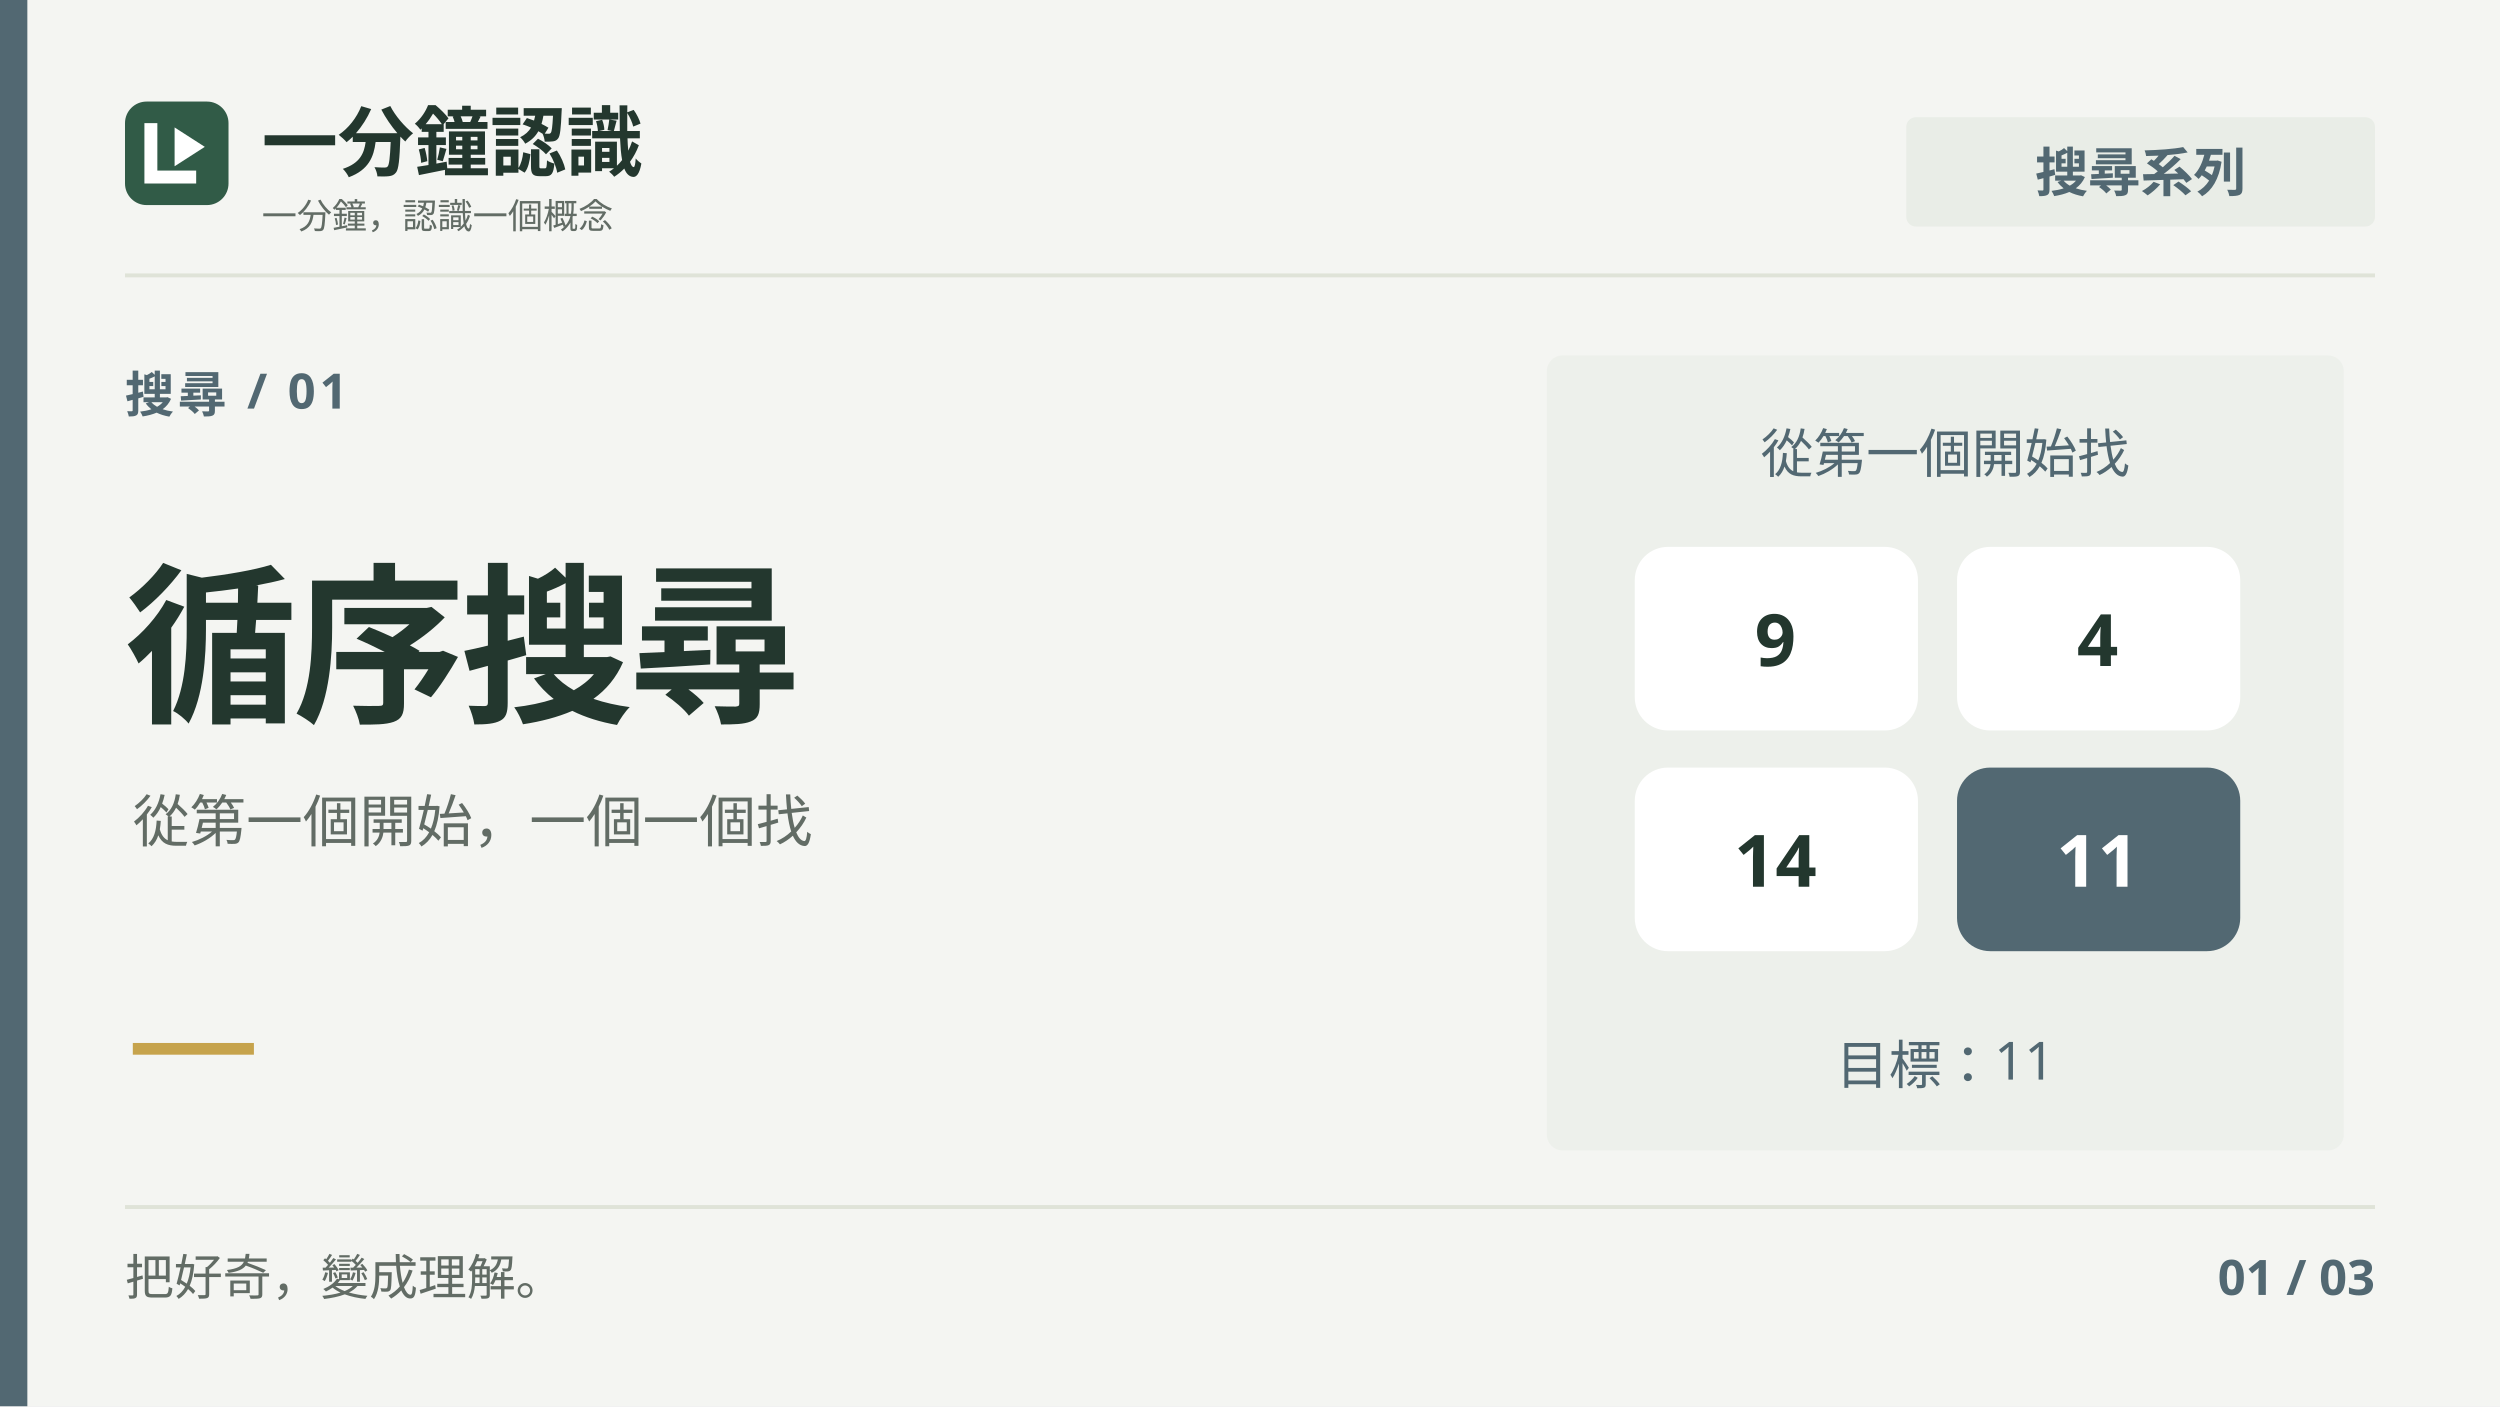
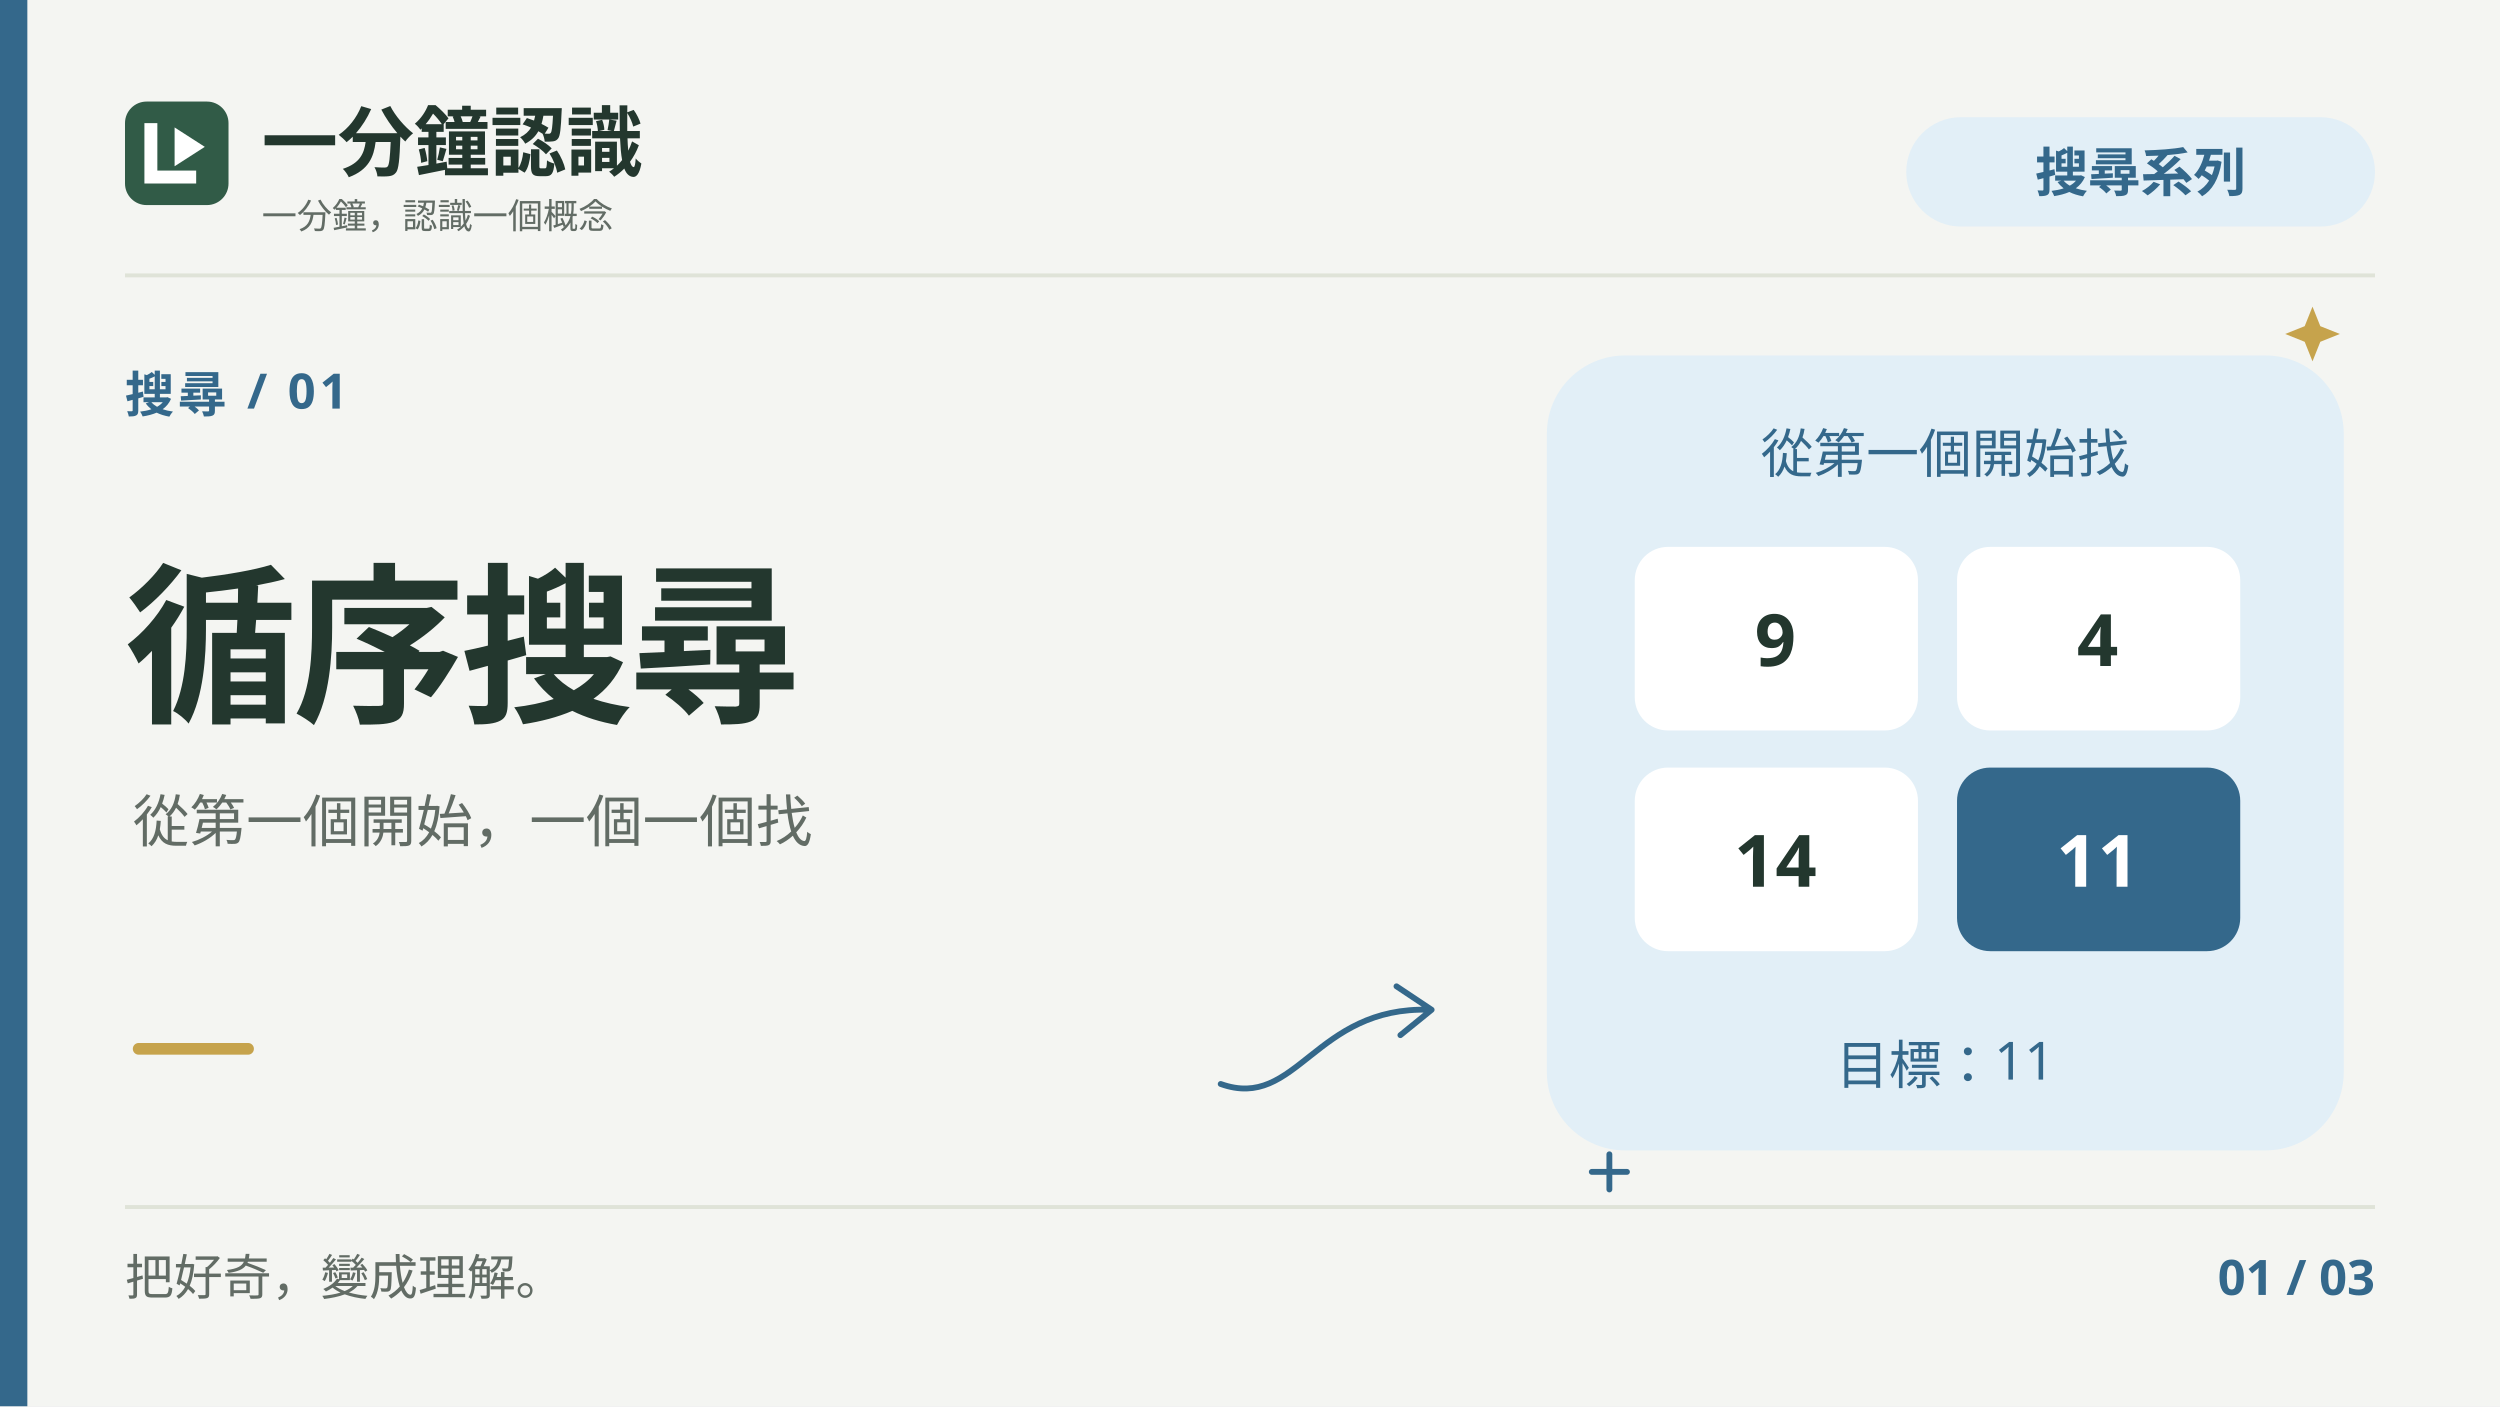
<svg xmlns="http://www.w3.org/2000/svg" width="1280" height="720" viewBox="0 0 1280 720" role="img" aria-labelledby="title desc">
  <g font-family="Microsoft JhengHei, PingFang TC, Noto Sans TC, sans-serif">
    <rect x="0" y="0" width="1280" height="720" rx="0" fill="#f4f5f2" />
-     <rect x="0" y="0" width="14" height="720" rx="0" fill="#526872" />
+     <rect x="0" y="0" width="14" height="720" rx="0" fill="#34688b" />
    <path d="M64 141h1152M64 618h1152" stroke="#dfe3d8" stroke-width="2" />
    <svg x="64" y="52" width="53" height="53" viewBox="0 0 48 48">
      <rect width="48" height="48" rx="10" fill="#315b47" />
      <path d="M15 10v22h18v6H9V10z" fill="#ffffff" />
      <path d="m23 12 14 9-14 9z" fill="#ffffff" />
    </svg>
    <text x="134" y="87" font-size="39" fill="#23372e" font-weight="800">一分鐘認識</text>
    <text x="134" y="117" font-size="18" fill="#626c65">一分鐘，認識一個概念</text>
-     <rect x="976" y="60" width="240" height="56" rx="5" fill="#e9ede7" />
-     <text x="1096" y="98" font-size="27" fill="#526872" text-anchor="middle" font-weight="700">搜尋系列</text>
-     <rect x="792" y="182" width="408" height="407" rx="8" fill="#edf0eb" />
-     <text x="64" y="211" font-size="25" fill="#526872" font-weight="700" letter-spacing="2">搜尋 / 01</text>
+     <rect x="976" y="60" width="240" height="56" rx="28" fill="#e2eff7" />
+     <text x="1096" y="98" font-size="27" fill="#34688b" text-anchor="middle" font-weight="700">搜尋系列</text>
+     <rect x="792" y="182" width="408" height="407" rx="40" fill="#e2eff7" />
+     <text x="64" y="211" font-size="25" fill="#34688b" font-weight="700" letter-spacing="2">搜尋 / 01</text>
    <text x="64" y="363" font-size="88" fill="#23372e" font-weight="800" letter-spacing="-2">循序搜尋</text>
    <text x="68" y="431" font-size="29" fill="#626c65">從第一個開始，一個一個找</text>
-     <rect x="68" y="534" width="62" height="6" rx="0" fill="#c6a34c" />
-     <text x="996" y="242" font-size="27" fill="#526872" text-anchor="middle">從第一個開始找</text>
+     <rect x="68" y="534" width="62" height="6" rx="3" fill="#c6a34c" />
+     <path d="M625 555c39 14 48-40 107-38m-17-12 18 12-16 13" fill="none" stroke="#34688b" stroke-width="3" stroke-linecap="round" stroke-linejoin="round" />
+     <path d="m1184 157 4 10 10 4-10 4-4 10-4-10-10-4 10-4Z" fill="#c6a34c" />
+     <path d="M824 591v18m-9-9h18" fill="none" stroke="#34688b" stroke-width="3" stroke-linecap="round" />
+     <text x="996" y="242" font-size="27" fill="#34688b" text-anchor="middle">從第一個開始找</text>
    <rect x="837" y="280" width="145" height="94" rx="17" fill="#ffffff" />
    <text x="909" y="341" font-size="37" fill="#23372e" text-anchor="middle" font-weight="700">9</text>
    <rect x="1002" y="280" width="145" height="94" rx="17" fill="#ffffff" />
    <text x="1074" y="341" font-size="37" fill="#23372e" text-anchor="middle" font-weight="700">4</text>
    <rect x="837" y="393" width="145" height="94" rx="17" fill="#ffffff" />
    <text x="909" y="454" font-size="37" fill="#23372e" text-anchor="middle" font-weight="700">14</text>
-     <rect x="1002" y="393" width="145" height="94" rx="17" fill="#526872" />
+     <rect x="1002" y="393" width="145" height="94" rx="17" fill="#34688b" />
    <text x="1074" y="454" font-size="37" fill="#ffffff" text-anchor="middle" font-weight="700">11</text>
-     <text x="996" y="555" font-size="27" fill="#526872" text-anchor="middle">目標：11</text>
+     <text x="996" y="555" font-size="27" fill="#34688b" text-anchor="middle">目標：11</text>
    <text x="64" y="663" font-size="25" fill="#626c65">把好奇，變成理解。</text>
-     <text x="1216" y="663" font-size="25" fill="#526872" text-anchor="end" font-weight="700">01 / 03</text>
+     <text x="1216" y="663" font-size="25" fill="#34688b" text-anchor="end" font-weight="700">01 / 03</text>
  </g>
</svg>
